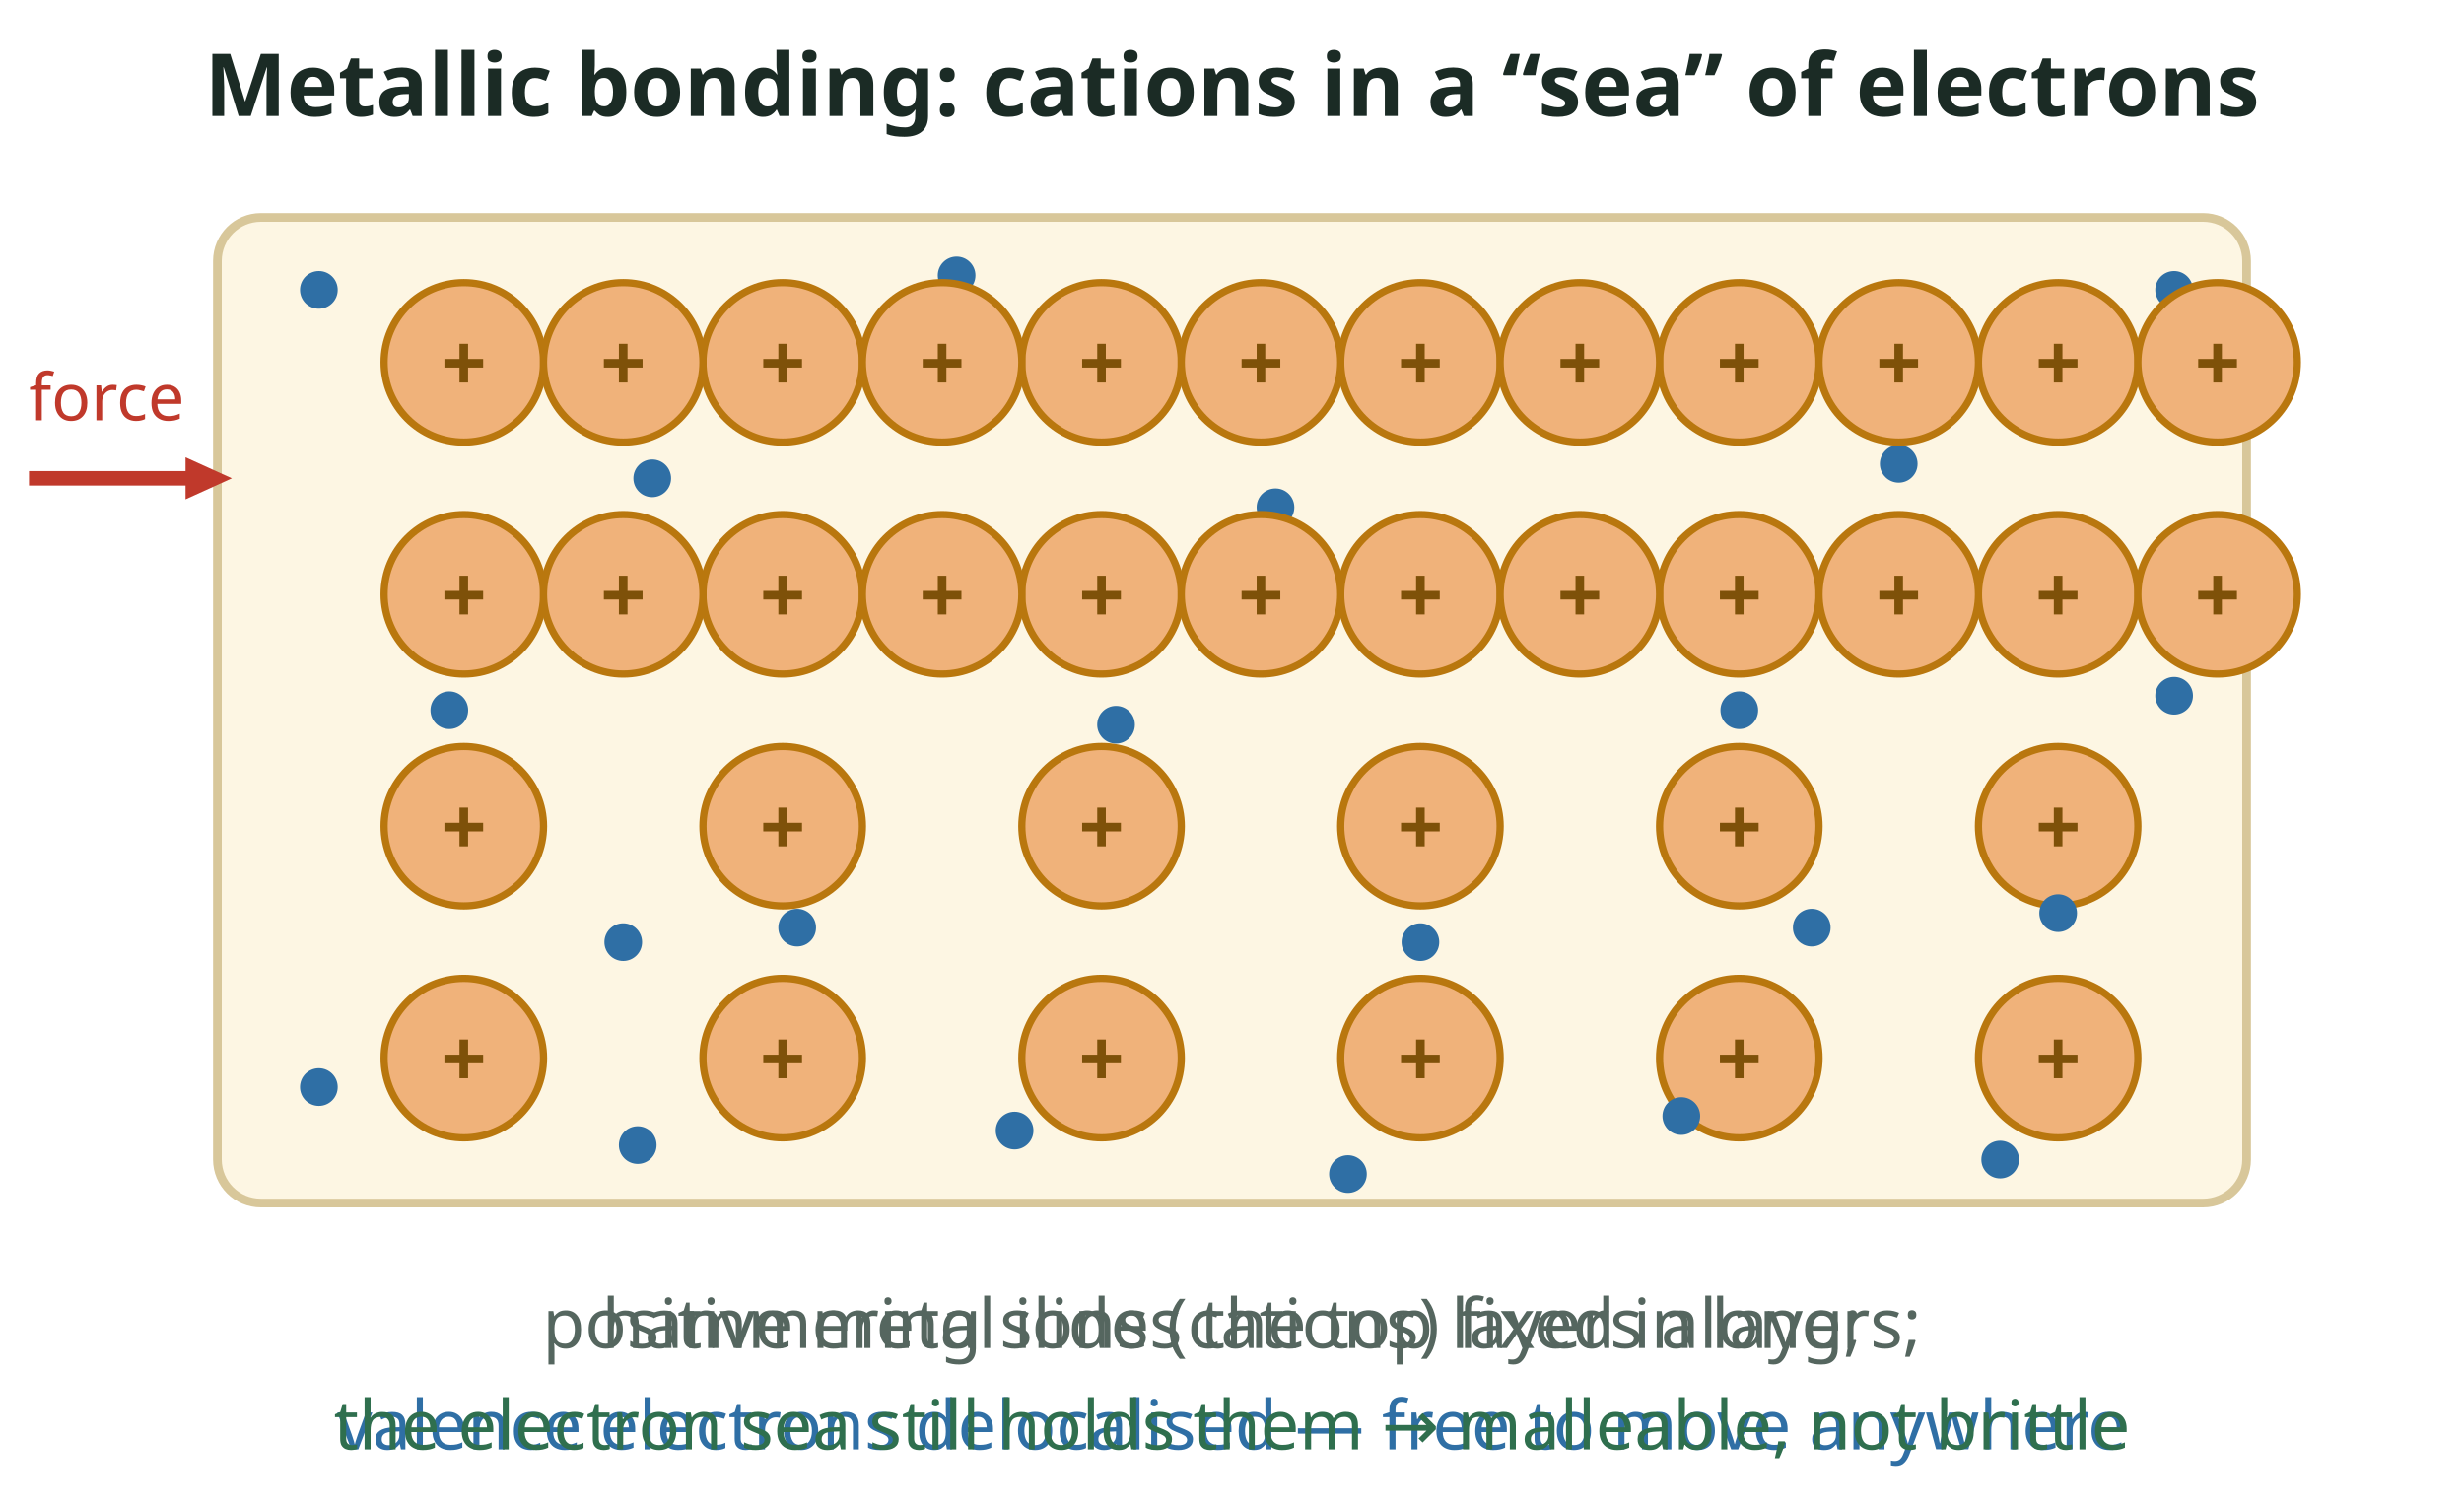
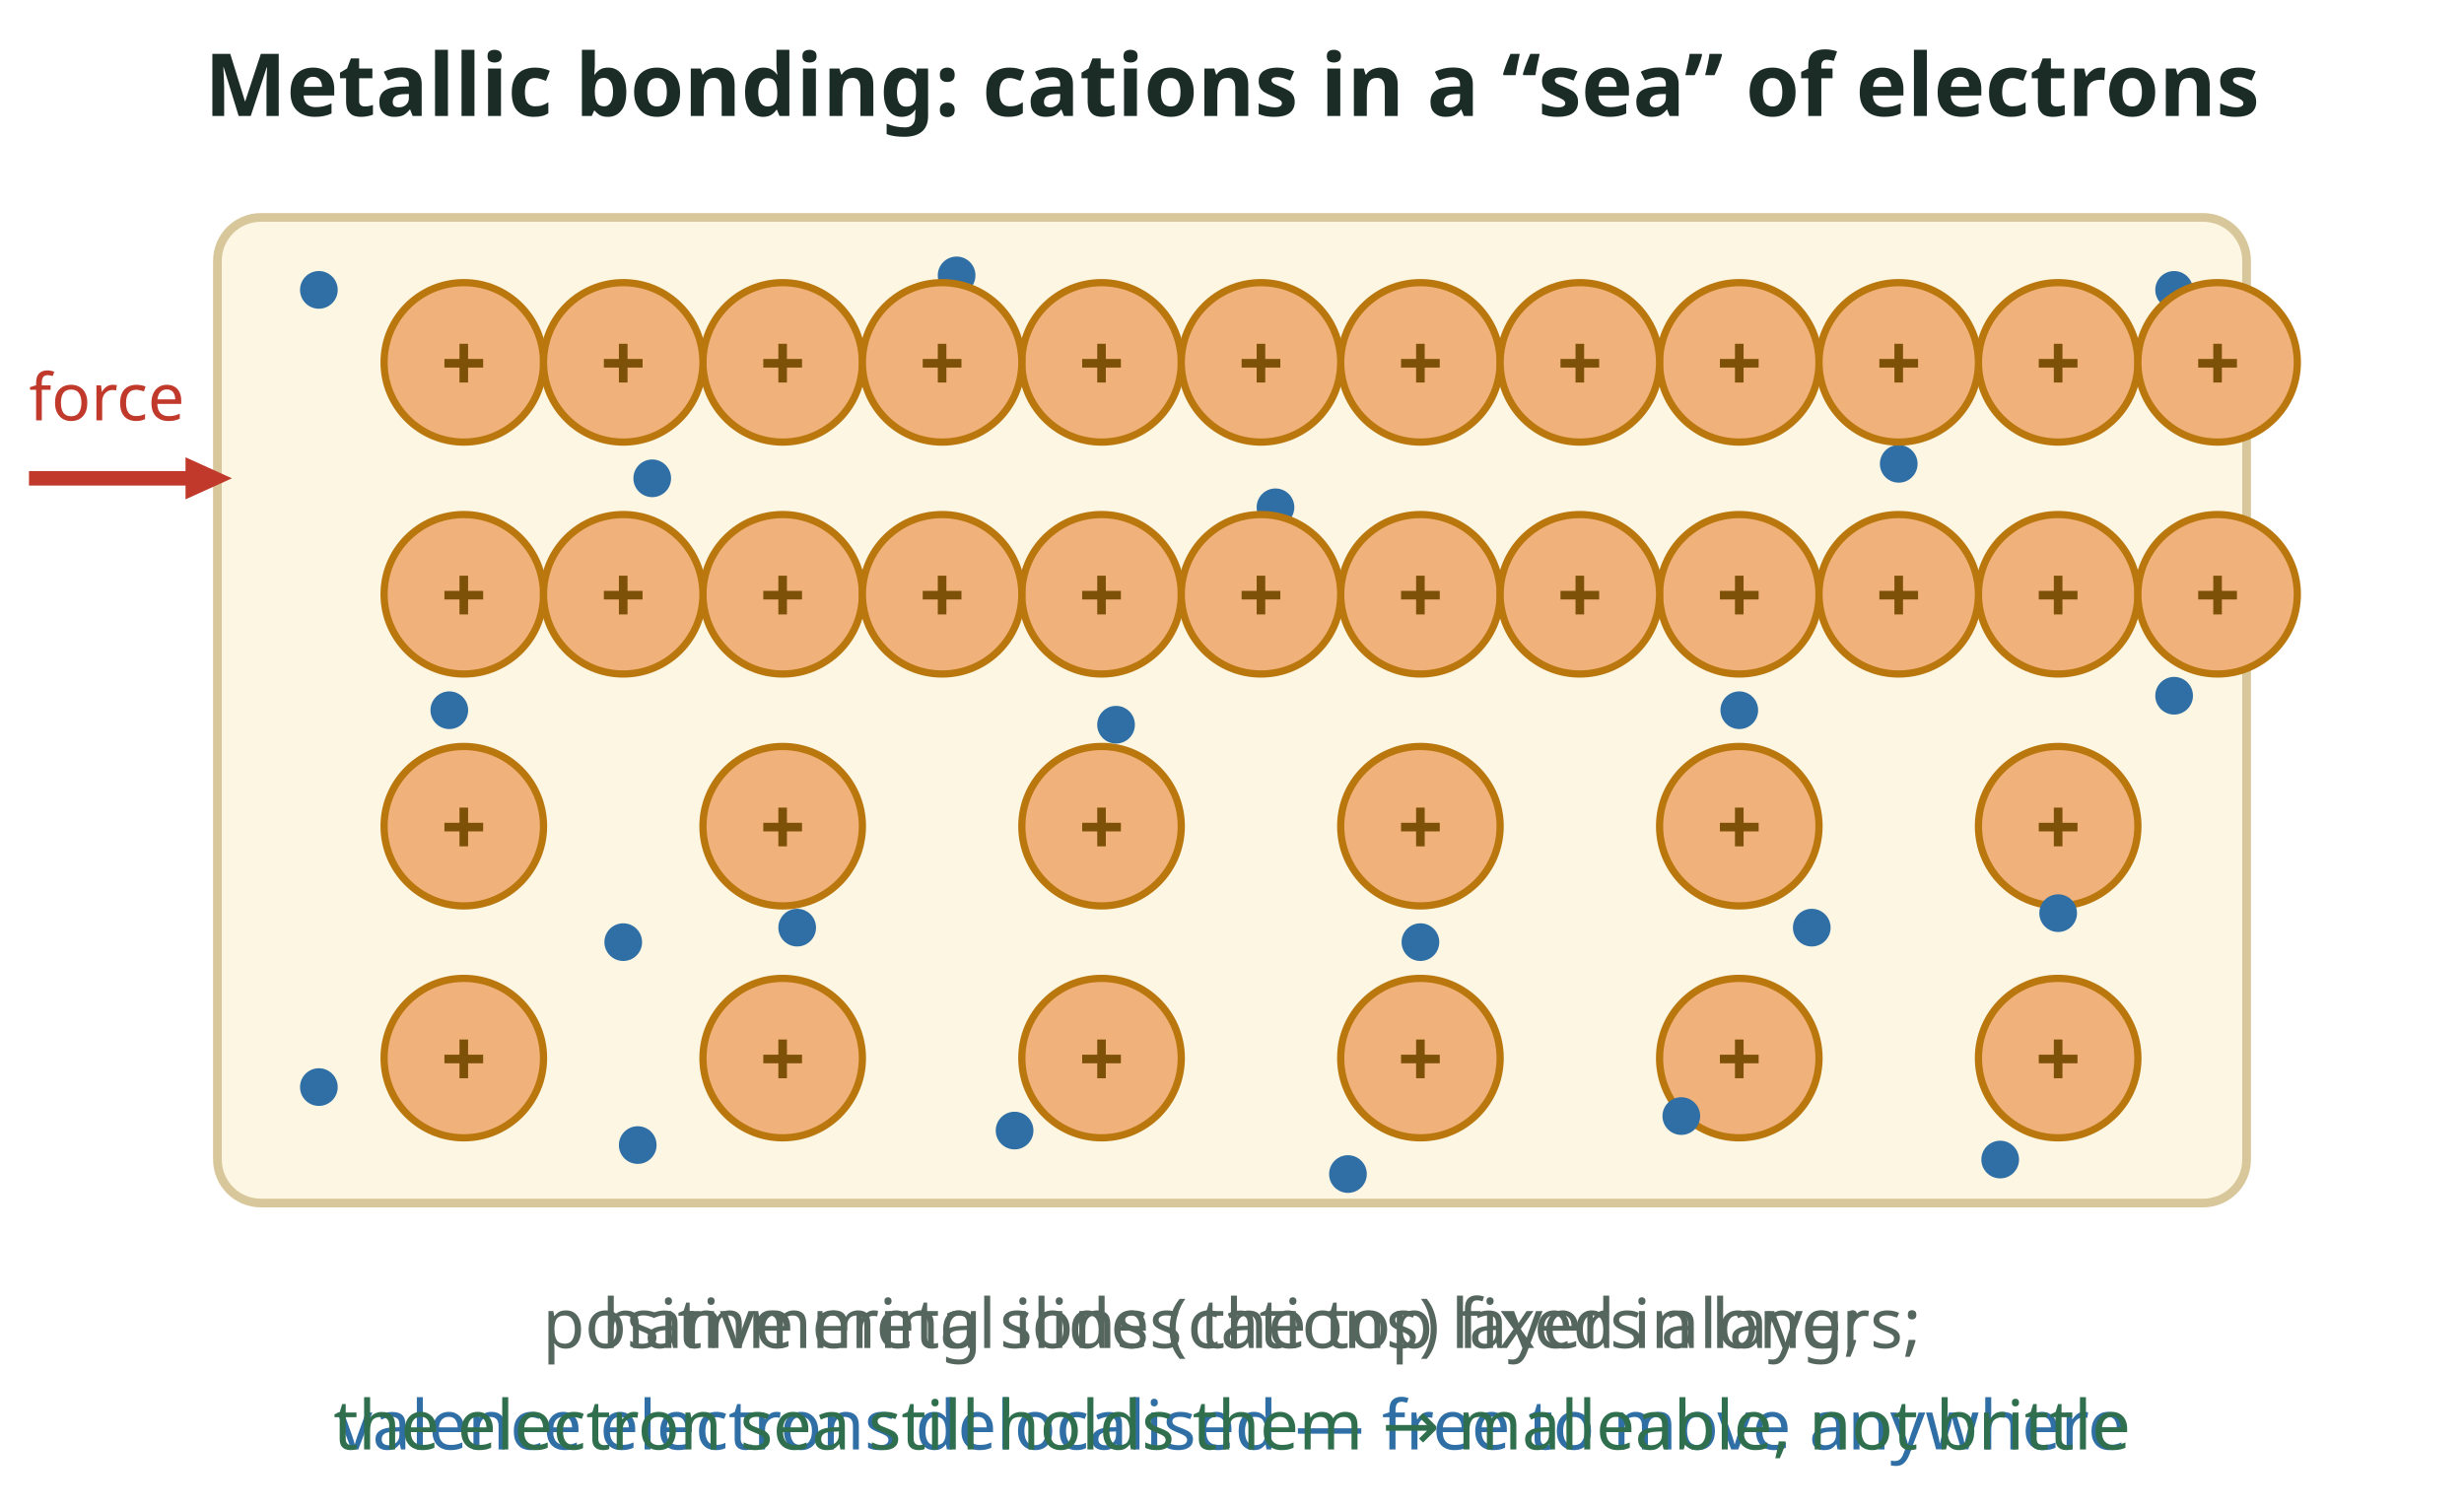
- <svg xmlns="http://www.w3.org/2000/svg" viewBox="0 0 340 208" font-family="sans-serif">
-   <text x="170" y="16" text-anchor="middle" font-size="12" font-weight="bold" fill="#1b2b25">Metallic bonding: cations in a “sea” of electrons</text>
+ <svg xmlns="http://www.w3.org/2000/svg" viewBox="0 0 340 208">
+   <text font-family="HighNunito" x="170" y="16" text-anchor="middle" font-size="12" font-weight="bold" fill="#1b2b25">Metallic bonding: cations in a “sea” of electrons</text>
  <rect x="30" y="30" width="280" height="136" rx="6" fill="#fdf6e3" stroke="#d8c79a" stroke-width="1.2" />
  <g fill="#f0b27a" stroke="#b9770e" stroke-width="1">
    <circle cx="64" cy="114" r="11" />
    <circle cx="108" cy="114" r="11" />
    <circle cx="152" cy="114" r="11" />
    <circle cx="196" cy="114" r="11" />
    <circle cx="240" cy="114" r="11" />
    <circle cx="284" cy="114" r="11" />
    <circle cx="64" cy="146" r="11" />
    <circle cx="108" cy="146" r="11" />
    <circle cx="152" cy="146" r="11" />
    <circle cx="196" cy="146" r="11" />
    <circle cx="240" cy="146" r="11" />
    <circle cx="284" cy="146" r="11" />
  </g>
  <g font-size="11" font-weight="bold" text-anchor="middle" fill="#7e5109">
-     <text x="64" y="118">+</text>
-     <text x="108" y="118">+</text>
-     <text x="152" y="118">+</text>
-     <text x="196" y="118">+</text>
-     <text x="240" y="118">+</text>
-     <text x="284" y="118">+</text>
-     <text x="64" y="150">+</text>
-     <text x="108" y="150">+</text>
-     <text x="152" y="150">+</text>
-     <text x="196" y="150">+</text>
-     <text x="240" y="150">+</text>
-     <text x="284" y="150">+</text>
+     <text font-family="HighNunito" x="64" y="118">+</text>
+     <text font-family="HighNunito" x="108" y="118">+</text>
+     <text font-family="HighNunito" x="152" y="118">+</text>
+     <text font-family="HighNunito" x="196" y="118">+</text>
+     <text font-family="HighNunito" x="240" y="118">+</text>
+     <text font-family="HighNunito" x="284" y="118">+</text>
+     <text font-family="HighNunito" x="64" y="150">+</text>
+     <text font-family="HighNunito" x="108" y="150">+</text>
+     <text font-family="HighNunito" x="152" y="150">+</text>
+     <text font-family="HighNunito" x="196" y="150">+</text>
+     <text font-family="HighNunito" x="240" y="150">+</text>
+     <text font-family="HighNunito" x="284" y="150">+</text>
  </g>
  <g fill="#2f6fa5">
    <circle cx="44" cy="40" r="2.6" />
    <circle cx="90" cy="66" r="2.6" />
    <circle cx="132" cy="38" r="2.6" />
    <circle cx="176" cy="70" r="2.6" />
    <circle cx="220" cy="42" r="2.6" />
    <circle cx="262" cy="64" r="2.6" />
    <circle cx="300" cy="40" r="2.6" />
    <circle cx="62" cy="98" r="2.6" />
    <circle cx="110" cy="128" r="2.6" />
    <circle cx="154" cy="100" r="2.6" />
    <circle cx="196" cy="130" r="2.6" />
    <circle cx="240" cy="98" r="2.6" />
    <circle cx="284" cy="126" r="2.6" />
    <circle cx="44" cy="150" r="2.6" />
    <circle cx="88" cy="158" r="2.6" />
    <circle cx="140" cy="156" r="2.6" />
    <circle cx="186" cy="162" r="2.6" />
    <circle cx="232" cy="154" r="2.6" />
    <circle cx="276" cy="160" r="2.6" />
    <circle cx="300" cy="96" r="2.6" />
    <circle cx="86" cy="130" r="2.6" />
    <circle cx="250" cy="128" r="2.6" />
  </g>
  <g data-s="sea">
    <g fill="#f0b27a" stroke="#b9770e" stroke-width="1">
      <circle cx="64" cy="50" r="11" />
      <circle cx="108" cy="50" r="11" />
      <circle cx="152" cy="50" r="11" />
      <circle cx="196" cy="50" r="11" />
      <circle cx="240" cy="50" r="11" />
      <circle cx="284" cy="50" r="11" />
      <circle cx="64" cy="82" r="11" />
      <circle cx="108" cy="82" r="11" />
      <circle cx="152" cy="82" r="11" />
      <circle cx="196" cy="82" r="11" />
      <circle cx="240" cy="82" r="11" />
      <circle cx="284" cy="82" r="11" />
    </g>
    <g font-size="11" font-weight="bold" text-anchor="middle" fill="#7e5109">
-       <text x="64" y="54">+</text>
-       <text x="108" y="54">+</text>
-       <text x="152" y="54">+</text>
-       <text x="196" y="54">+</text>
-       <text x="240" y="54">+</text>
-       <text x="284" y="54">+</text>
-       <text x="64" y="86">+</text>
-       <text x="108" y="86">+</text>
-       <text x="152" y="86">+</text>
-       <text x="196" y="86">+</text>
-       <text x="240" y="86">+</text>
-       <text x="284" y="86">+</text>
+       <text font-family="HighNunito" x="64" y="54">+</text>
+       <text font-family="HighNunito" x="108" y="54">+</text>
+       <text font-family="HighNunito" x="152" y="54">+</text>
+       <text font-family="HighNunito" x="196" y="54">+</text>
+       <text font-family="HighNunito" x="240" y="54">+</text>
+       <text font-family="HighNunito" x="284" y="54">+</text>
+       <text font-family="HighNunito" x="64" y="86">+</text>
+       <text font-family="HighNunito" x="108" y="86">+</text>
+       <text font-family="HighNunito" x="152" y="86">+</text>
+       <text font-family="HighNunito" x="196" y="86">+</text>
+       <text font-family="HighNunito" x="240" y="86">+</text>
+       <text font-family="HighNunito" x="284" y="86">+</text>
    </g>
-     <text x="170" y="186" text-anchor="middle" font-size="9.5" fill="#55665f">positive metal ions (cations) fixed in layers;</text>
-     <text x="170" y="200" text-anchor="middle" font-size="9.5" fill="#2f6fa5">valence electrons delocalised — free to move anywhere</text>
+     <text font-family="HighNunito" x="170" y="186" text-anchor="middle" font-size="9.5" fill="#55665f">positive metal ions (cations) fixed in layers;</text>
+     <text font-family="HighNunito" x="170" y="200" text-anchor="middle" font-size="9.5" fill="#2f6fa5">valence electrons delocalised — free to move anywhere</text>
  </g>
  <g data-s="slide">
    <g fill="#f0b27a" stroke="#b9770e" stroke-width="1">
      <circle cx="86" cy="50" r="11" />
      <circle cx="130" cy="50" r="11" />
      <circle cx="174" cy="50" r="11" />
      <circle cx="218" cy="50" r="11" />
      <circle cx="262" cy="50" r="11" />
      <circle cx="306" cy="50" r="11" />
      <circle cx="86" cy="82" r="11" />
      <circle cx="130" cy="82" r="11" />
      <circle cx="174" cy="82" r="11" />
      <circle cx="218" cy="82" r="11" />
      <circle cx="262" cy="82" r="11" />
      <circle cx="306" cy="82" r="11" />
    </g>
    <g font-size="11" font-weight="bold" text-anchor="middle" fill="#7e5109">
-       <text x="86" y="54">+</text>
-       <text x="130" y="54">+</text>
-       <text x="174" y="54">+</text>
-       <text x="218" y="54">+</text>
-       <text x="262" y="54">+</text>
-       <text x="306" y="54">+</text>
-       <text x="86" y="86">+</text>
-       <text x="130" y="86">+</text>
-       <text x="174" y="86">+</text>
-       <text x="218" y="86">+</text>
-       <text x="262" y="86">+</text>
-       <text x="306" y="86">+</text>
+       <text font-family="HighNunito" x="86" y="54">+</text>
+       <text font-family="HighNunito" x="130" y="54">+</text>
+       <text font-family="HighNunito" x="174" y="54">+</text>
+       <text font-family="HighNunito" x="218" y="54">+</text>
+       <text font-family="HighNunito" x="262" y="54">+</text>
+       <text font-family="HighNunito" x="306" y="54">+</text>
+       <text font-family="HighNunito" x="86" y="86">+</text>
+       <text font-family="HighNunito" x="130" y="86">+</text>
+       <text font-family="HighNunito" x="174" y="86">+</text>
+       <text font-family="HighNunito" x="218" y="86">+</text>
+       <text font-family="HighNunito" x="262" y="86">+</text>
+       <text font-family="HighNunito" x="306" y="86">+</text>
    </g>
    <line x1="4" y1="66" x2="27.1" y2="66" stroke="#c0392b" stroke-width="2" />
    <polygon points="32,66 25.6,68.9 25.6,63.1" fill="#c0392b" />
-     <text x="4" y="58" font-size="9" fill="#c0392b">force</text>
-     <text x="170" y="186" text-anchor="middle" font-size="9.5" fill="#55665f">hammering slides the top layers along;</text>
-     <text x="170" y="200" text-anchor="middle" font-size="9.5" fill="#2f6f4e">the electron sea still holds them → malleable, not brittle</text>
+     <text font-family="HighNunito" x="4" y="58" font-size="9" fill="#c0392b">force</text>
+     <text font-family="HighNunito" x="170" y="186" text-anchor="middle" font-size="9.5" fill="#55665f">hammering slides the top layers along;</text>
+     <text font-family="HighNunito" x="170" y="200" text-anchor="middle" font-size="9.5" fill="#2f6f4e">the electron sea still holds them<tspan dx="2.6" font-family="HighSymbols2">→</tspan> malleable, not brittle</text>
  </g>
</svg>
